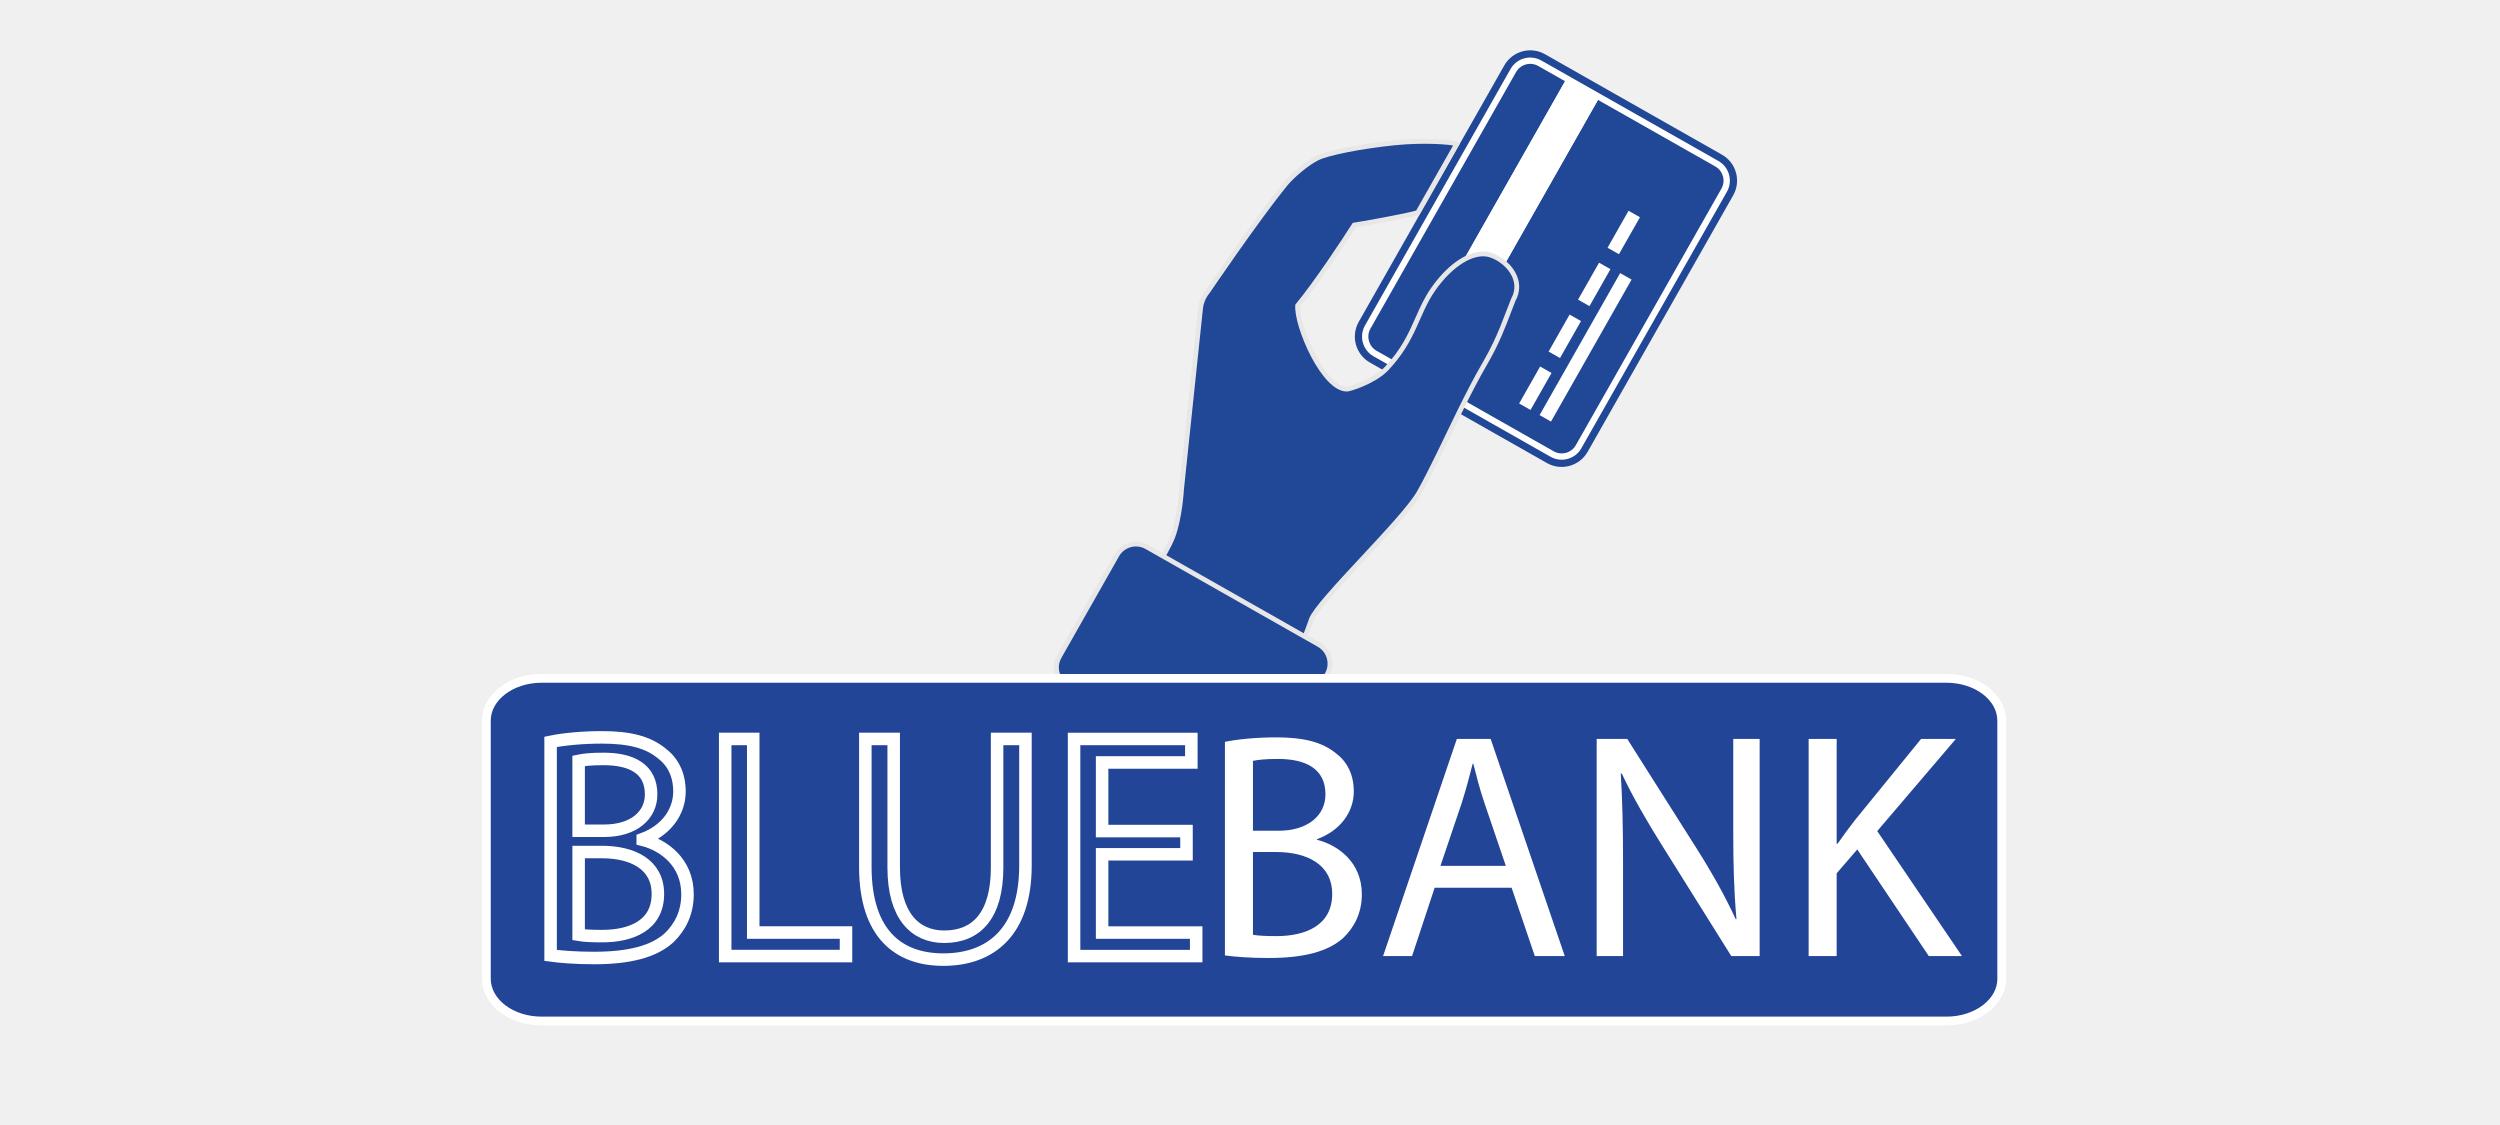
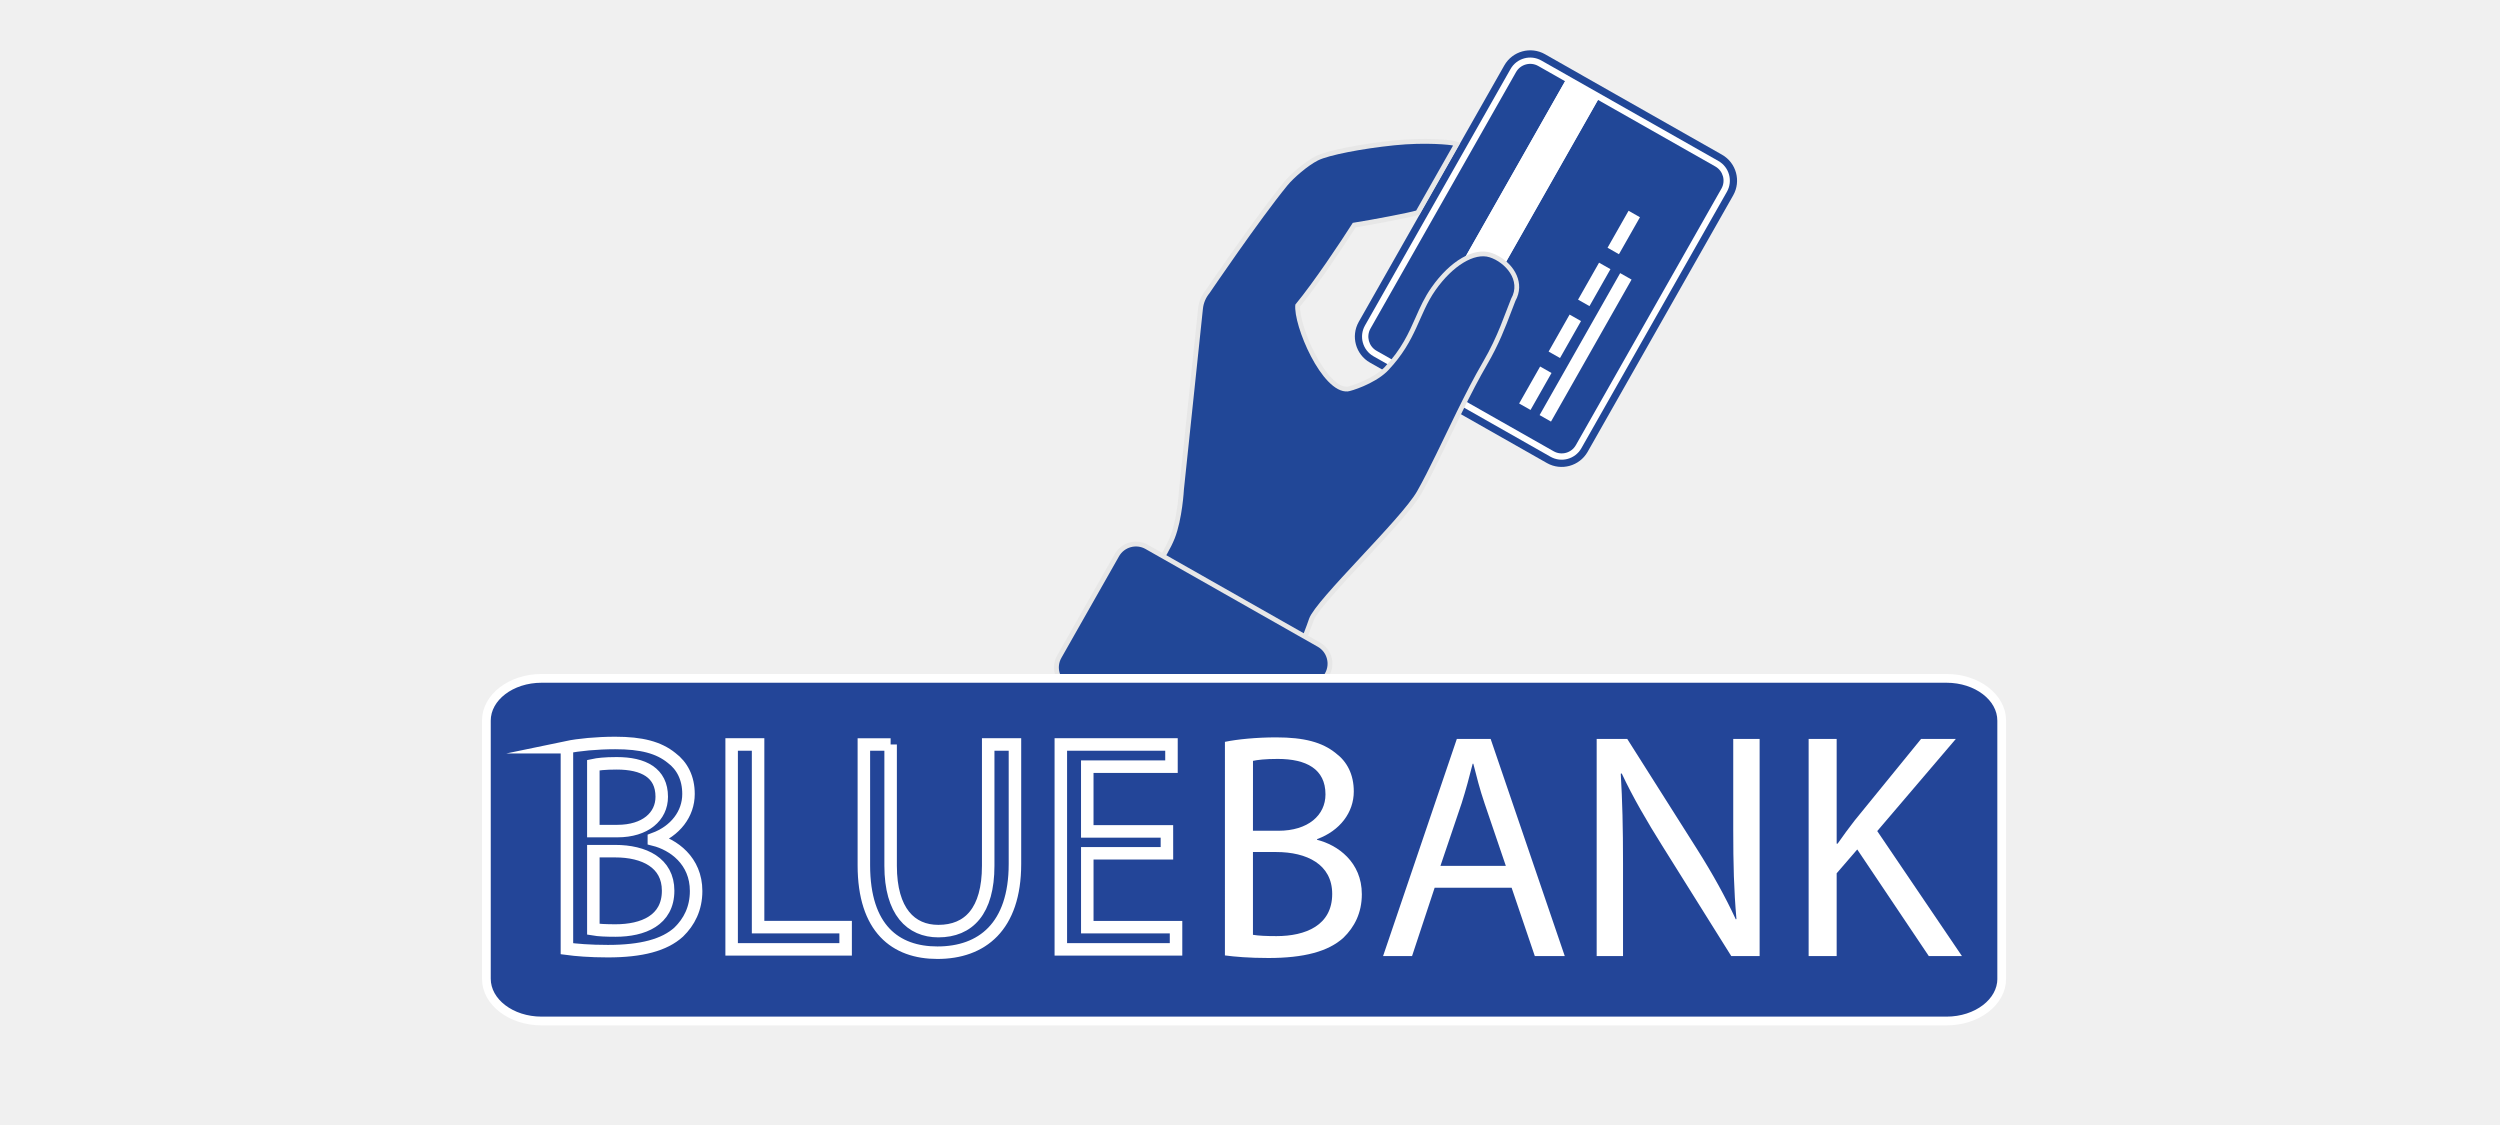
<svg xmlns="http://www.w3.org/2000/svg" version="1.1" id="Layer_1" x="0px" y="0px" width="200px" height="90px" viewBox="0 0 200 90" enable-background="new 0 0 200 90" xml:space="preserve">
  <g>
    <g>
      <g>
-         <path fill="#214797" d="M112.624,30.726l0.063,0.036l11.068,6.282c1.145,0.649,2.604,0.247,3.256-0.898l11.645-20.519     c0.648-1.144,0.246-2.603-0.898-3.252l-11.068-6.282l-0.063-0.036l-3.03-1.721c-1.146-0.649-2.604-0.247-3.254,0.897     l-11.646,20.519c-0.647,1.145-0.245,2.604,0.897,3.254L112.624,30.726z" />
+         <path fill="#214797" d="M112.624,30.726l0.063,0.036l11.067,6.282c1.146,0.649,2.604,0.247,3.257-0.898l11.645-20.519     c0.648-1.144,0.246-2.603-0.898-3.252l-11.068-6.282l-0.062-0.036l-3.029-1.721c-1.146-0.649-2.604-0.247-3.255,0.897     l-11.646,20.519c-0.647,1.145-0.245,2.604,0.896,3.254L112.624,30.726z" />
        <path fill="#FFFFFF" d="M124.043,36.541c0.867,0.492,1.973,0.187,2.465-0.68l11.645-20.519c0.492-0.866,0.188-1.971-0.68-2.463     L123.307,4.84c-0.865-0.492-1.972-0.187-2.463,0.679l-11.645,20.519c-0.492,0.867-0.188,1.972,0.679,2.464L124.043,36.541z" />
-         <path fill="#214797" d="M124.293,36.102c0.626,0.355,1.42,0.136,1.775-0.491l11.646-20.519c0.354-0.625,0.136-1.42-0.491-1.775     l-9.383-5.325l-12.931,22.784L124.293,36.102z M128.604,19.819l1.68-2.958l0.912,0.518l-1.68,2.958L128.604,19.819z      M126.245,23.972l1.679-2.958l0.913,0.518l-1.679,2.958L126.245,23.972z M123.889,28.125l1.678-2.958l0.914,0.518l-1.68,2.958     L123.889,28.125z M121.531,32.279l1.679-2.958l0.912,0.518l-1.679,2.958L121.531,32.279z M123.168,33.208l6.445-11.359     l0.912,0.518l-6.445,11.36L123.168,33.208z M121.283,5.768l-11.646,20.519c-0.354,0.626-0.136,1.422,0.489,1.777l2.153,1.222     L125.21,6.5l-2.151-1.221C122.434,4.924,121.639,5.143,121.283,5.768z" />
-         <rect x="106.959" y="17.125" transform="matrix(0.4935 -0.8697 0.8697 0.4935 44.5956 113.8551)" fill="#FFFFFF" width="26.196" height="3.023" />
+         <path fill="#214797" d="M124.293,36.102c0.626,0.355,1.42,0.136,1.775-0.491l11.646-20.519c0.354-0.625,0.136-1.42-0.491-1.775     l-9.383-5.325l-12.931,22.784L124.293,36.102z M128.604,19.819l1.681-2.958l0.911,0.518l-1.68,2.958L128.604,19.819z      M126.245,23.972l1.679-2.958l0.913,0.518l-1.679,2.958L126.245,23.972z M123.889,28.125l1.678-2.958l0.914,0.518l-1.68,2.958     L123.889,28.125z M121.531,32.279l1.679-2.958l0.912,0.518l-1.679,2.958L121.531,32.279z M123.168,33.208l6.445-11.359     l0.912,0.518l-6.445,11.36L123.168,33.208z M121.283,5.768l-11.646,20.519c-0.354,0.626-0.136,1.422,0.489,1.777l2.153,1.222     L125.21,6.5l-2.151-1.221C122.434,4.924,121.639,5.143,121.283,5.768z" />
+         <rect x="106.954" y="17.127" transform="matrix(-0.4935 0.8697 -0.8697 -0.4935 195.5103 -76.576)" fill="#FFFFFF" width="26.195" height="3.023" />
      </g>
-       <path fill="#E7E7E7" d="M113.412,17.213l0.145-0.046l3.254-5.732l-0.435-0.156c-0.231-0.083-2.362-0.299-4.872-0.04    c-2.734,0.281-5.357,0.806-6.234,1.248c-0.855,0.431-2.037,1.447-2.562,2.09c-2.226,2.721-6.036,8.321-6.261,8.652    c-0.336,0.411-0.542,0.905-0.597,1.431l-1.522,14.47l-0.001,0.01c-0.001,0.022-0.128,2.32-0.715,3.801    c-0.58,1.462-2.092,3.475-2.161,3.568l-4.395,5.521l14.124,8.017l3.744-9.935c0-0.002,0.062-0.184,0.178-0.493    c0.25-0.701,2.281-2.888,4.075-4.813c1.912-2.054,3.892-4.178,4.531-5.311c0.694-1.225,1.446-2.786,2.244-4.439    c0.306-0.632,0.621-1.286,0.938-1.934c0.825-1.688,1.467-2.908,2.078-3.956c0.951-1.632,1.483-3.042,1.912-4.175    c0.125-0.33,0.242-0.641,0.355-0.919c0.783-1.41-0.071-2.865-1.329-3.578c-0.201-0.115-0.408-0.207-0.614-0.273    c-1.396-0.45-3.271,0.639-4.773,2.774c-0.562,0.8-0.912,1.589-1.28,2.424c-0.546,1.23-1.108,2.503-2.449,3.93    c-0.042,0.046-0.09,0.092-0.131,0.13c-0.958,0.899-2.673,1.432-2.875,1.456c-0.187,0.014-0.394-0.042-0.611-0.167    c-0.723-0.41-1.563-1.549-2.254-3.046c-0.563-1.229-0.938-2.539-0.916-3.197c1.457-1.788,3.431-4.74,4.449-6.335    C109.975,17.938,112.855,17.391,113.412,17.213z" />
-       <path fill="#214797" d="M113.294,16.843l2.95-5.199c-0.148-0.054-2.182-0.28-4.7-0.02c-2.614,0.269-5.269,0.789-6.101,1.208    c-0.834,0.419-1.971,1.418-2.438,1.988c-2.297,2.81-6.249,8.64-6.249,8.64c-0.293,0.353-0.475,0.784-0.522,1.239l-1.521,14.46    c0,0-0.123,2.364-0.741,3.924c-0.618,1.558-2.216,3.664-2.216,3.664l-4.115,5.168l13.333,7.567l3.582-9.5    c0,0,0.062-0.185,0.176-0.498c0.545-1.522,7.373-7.958,8.638-10.185c0.956-1.685,2.03-4.031,3.172-6.353    c0.679-1.384,1.38-2.759,2.094-3.981c1.224-2.099,1.75-3.844,2.255-5.068c0.838-1.478-0.496-2.919-1.715-3.312    s-2.963,0.676-4.337,2.628c-1.373,1.951-1.479,3.964-3.762,6.391c-0.05,0.053-0.101,0.103-0.152,0.153    c-1.034,0.971-2.842,1.539-3.11,1.559c-2.06,0.157-4.377-5.324-4.188-6.948c1.496-1.815,3.595-4.967,4.595-6.54    C109.734,17.591,112.766,17.013,113.294,16.843z" />
+       <path fill="#E7E7E7" d="M113.412,17.213l0.145-0.046l3.254-5.732l-0.435-0.156c-0.231-0.083-2.362-0.299-4.872-0.04    c-2.734,0.281-5.357,0.806-6.234,1.248c-0.854,0.431-2.037,1.447-2.562,2.09c-2.226,2.721-6.036,8.321-6.261,8.652    c-0.336,0.411-0.542,0.905-0.597,1.431l-1.522,14.47l-0.001,0.01c-0.001,0.022-0.128,2.32-0.715,3.801    c-0.58,1.462-2.092,3.475-2.161,3.568l-4.395,5.521l14.124,8.018l3.744-9.936c0-0.002,0.062-0.184,0.178-0.492    c0.25-0.701,2.281-2.889,4.075-4.813c1.912-2.054,3.892-4.178,4.531-5.311c0.694-1.225,1.446-2.786,2.244-4.439    c0.306-0.632,0.621-1.286,0.938-1.934c0.824-1.688,1.467-2.908,2.077-3.956c0.951-1.632,1.483-3.042,1.912-4.175    c0.125-0.33,0.242-0.641,0.354-0.919c0.783-1.41-0.07-2.865-1.328-3.578c-0.201-0.115-0.408-0.207-0.614-0.273    c-1.396-0.45-3.271,0.639-4.772,2.774c-0.562,0.8-0.912,1.589-1.28,2.424c-0.546,1.23-1.108,2.503-2.449,3.93    c-0.042,0.046-0.09,0.092-0.131,0.13c-0.958,0.899-2.673,1.432-2.875,1.456c-0.187,0.014-0.394-0.042-0.611-0.167    c-0.723-0.41-1.563-1.549-2.254-3.046c-0.563-1.229-0.938-2.539-0.916-3.197c1.457-1.788,3.431-4.74,4.449-6.335    C109.975,17.938,112.855,17.391,113.412,17.213z" />
+       <path fill="#214797" d="M113.294,16.843l2.95-5.199c-0.148-0.054-2.182-0.28-4.7-0.02c-2.614,0.269-5.269,0.789-6.101,1.208    c-0.834,0.419-1.971,1.418-2.438,1.988c-2.297,2.81-6.249,8.64-6.249,8.64c-0.293,0.353-0.475,0.784-0.522,1.239l-1.521,14.46    c0,0-0.123,2.364-0.741,3.924c-0.618,1.558-2.216,3.664-2.216,3.664l-4.115,5.168l13.333,7.567l3.582-9.5    c0,0,0.062-0.186,0.176-0.498c0.545-1.522,7.373-7.958,8.638-10.186c0.956-1.685,2.03-4.031,3.172-6.353    c0.679-1.384,1.38-2.759,2.094-3.981c1.224-2.099,1.75-3.844,2.255-5.068c0.838-1.478-0.496-2.919-1.715-3.312    s-2.963,0.676-4.337,2.628c-1.373,1.951-1.479,3.964-3.762,6.391c-0.05,0.053-0.101,0.103-0.152,0.153    c-1.034,0.971-2.842,1.539-3.11,1.559c-2.06,0.157-4.377-5.324-4.188-6.948c1.496-1.815,3.596-4.967,4.596-6.54    C109.734,17.591,112.766,17.013,113.294,16.843z" />
      <g>
-         <path fill="#E7E7E7" d="M99.084,62.91c0.93,0.527,2.117,0.199,2.646-0.73l4.611-8.13c0.528-0.931,0.201-2.118-0.729-2.646     l-13.782-7.822c-0.931-0.528-2.118-0.201-2.646,0.729l-4.613,8.13c-0.528,0.931-0.201,2.117,0.729,2.646L99.084,62.91z" />
+         <path fill="#E7E7E7" d="M99.084,62.91c0.93,0.527,2.117,0.199,2.646-0.73l4.61-8.13c0.528-0.931,0.201-2.118-0.729-2.646     L91.83,43.582c-0.931-0.528-2.118-0.201-2.646,0.729l-4.613,8.13c-0.528,0.931-0.201,2.117,0.729,2.646L99.084,62.91z" />
        <path fill="#214797" d="M99.275,62.572c0.742,0.422,1.694,0.158,2.116-0.586l4.614-8.129c0.421-0.742,0.159-1.695-0.584-2.116     L91.64,43.919c-0.743-0.422-1.695-0.159-2.117,0.584l-4.614,8.13c-0.421,0.742-0.158,1.694,0.584,2.116L99.275,62.572z" />
      </g>
      <circle fill="#E7E7E7" cx="100.695" cy="56.218" r="1.839" />
      <circle fill="#214797" cx="100.695" cy="56.218" r="1.454" />
    </g>
-     <path fill="#234598" stroke="#FFFFFF" stroke-width="0.7" stroke-miterlimit="10" d="M160.139,78.299   c0,1.867-1.979,3.381-4.416,3.381H43.325c-2.438,0-4.415-1.514-4.415-3.381V57.65c0-1.867,1.977-3.381,4.415-3.381h112.397   c2.438,0,4.414,1.514,4.414,3.381v20.647L160.139,78.299L160.139,78.299z" />
+     <path fill="#234598" stroke="#FFFFFF" stroke-width="0.7" stroke-miterlimit="10" d="M160.139,78.299   c0,1.867-1.979,3.381-4.416,3.381H43.325c-2.438,0-4.415-1.514-4.415-3.381V57.65c0-1.867,1.977-3.381,4.415-3.381h112.397   c2.438,0,4.414,1.514,4.414,3.381v20.646L160.139,78.299L160.139,78.299z" />
    <g>
      <g>
        <g enable-background="new    ">
-           <path fill="none" stroke="#FFFFFF" stroke-miterlimit="10" d="M44.048,59.348c0.979-0.205,2.526-0.359,4.098-0.359      c2.242,0,3.685,0.387,4.768,1.263c0.902,0.67,1.443,1.701,1.443,3.065c0,1.677-1.108,3.146-2.938,3.814v0.053      c1.649,0.412,3.582,1.777,3.582,4.354c0,1.495-0.593,2.629-1.469,3.479c-1.211,1.107-3.17,1.623-6.005,1.623      c-1.546,0-2.732-0.104-3.479-0.207V59.348z M46.291,66.461h2.036c2.371,0,3.763-1.236,3.763-2.912      c0-2.035-1.546-2.835-3.814-2.835c-1.031,0-1.624,0.077-1.985,0.154V66.461z M46.291,74.785      c0.438,0.076,1.083,0.104,1.881,0.104c2.32,0,4.459-0.851,4.459-3.375c0-2.371-2.036-3.352-4.484-3.352h-1.856V74.785z" />
-           <path fill="none" stroke="#FFFFFF" stroke-miterlimit="10" d="M58.016,59.116h2.242v15.487h7.422v1.883h-9.665L58.016,59.116      L58.016,59.116z" />
-           <path fill="none" stroke="#FFFFFF" stroke-miterlimit="10" d="M71.495,59.116v10.282c0,3.893,1.727,5.541,4.046,5.541      c2.577,0,4.227-1.7,4.227-5.541V59.116h2.268v10.128c0,5.335-2.809,7.525-6.572,7.525c-3.557,0-6.237-2.037-6.237-7.422V59.116      H71.495z" />
-           <path fill="none" stroke="#FFFFFF" stroke-miterlimit="10" d="M94.921,68.343h-6.752v6.263h7.525v1.881h-9.768V59.117h9.381      v1.881h-7.139v5.488h6.752L94.921,68.343L94.921,68.343z" />
+           <path fill="none" stroke="#FFFFFF" stroke-miterlimit="10" d="M45.352,59.776c0.924-0.193,2.384-0.338,3.867-0.338      c2.116,0,3.478,0.364,4.5,1.19c0.851,0.633,1.361,1.606,1.361,2.893c0,1.582-1.045,2.968-2.771,3.599v0.05      c1.556,0.389,3.38,1.677,3.38,4.109c0,1.41-0.56,2.479-1.386,3.282c-1.144,1.045-2.992,1.532-5.667,1.532      c-1.458,0-2.577-0.099-3.282-0.194V59.776z M47.468,66.487h1.921c2.237,0,3.55-1.166,3.55-2.746      c0-1.922-1.458-2.676-3.599-2.676c-0.973,0-1.532,0.073-1.873,0.146V66.487z M47.468,74.343      c0.413,0.071,1.021,0.099,1.775,0.099c2.189,0,4.207-0.803,4.207-3.186c0-2.237-1.921-3.163-4.231-3.163h-1.751V74.343z" />
+           <path fill="none" stroke="#FFFFFF" stroke-miterlimit="10" d="M58.532,59.558h2.115v14.614h7.003v1.776h-9.119L58.532,59.558      L58.532,59.558z" />
+           <path fill="none" stroke="#FFFFFF" stroke-miterlimit="10" d="M71.25,59.558v9.703c0,3.672,1.63,5.228,3.818,5.228      c2.431,0,3.988-1.604,3.988-5.228v-9.703h2.14v9.558c0,5.033-2.651,7.1-6.202,7.1c-3.356,0-5.885-1.922-5.885-7.002v-9.655      H71.25z" />
+           <path fill="none" stroke="#FFFFFF" stroke-miterlimit="10" d="M93.354,68.264h-6.371v5.909h7.1v1.775h-9.217v-16.39h8.852v1.775      h-6.736v5.179h6.371L93.354,68.264L93.354,68.264z" />
        </g>
        <g enable-background="new    ">
-           <path fill="#FFFFFF" d="M97.994,59.348c0.979-0.205,2.525-0.359,4.098-0.359c2.242,0,3.686,0.387,4.768,1.263      c0.902,0.67,1.443,1.701,1.443,3.065c0,1.677-1.107,3.146-2.938,3.814v0.053c1.648,0.412,3.582,1.777,3.582,4.354      c0,1.495-0.594,2.629-1.469,3.479c-1.213,1.107-3.17,1.623-6.006,1.623c-1.547,0-2.731-0.104-3.479-0.207L97.994,59.348      L97.994,59.348z M100.236,66.461h2.036c2.371,0,3.765-1.236,3.765-2.912c0-2.035-1.547-2.835-3.813-2.835      c-1.031,0-1.625,0.077-1.986,0.154L100.236,66.461L100.236,66.461z M100.236,74.785c0.438,0.076,1.083,0.104,1.881,0.104      c2.32,0,4.459-0.851,4.459-3.375c0-2.371-2.036-3.352-4.484-3.352h-1.856V74.785z" />
-           <path fill="#FFFFFF" d="M114.771,71.021l-1.806,5.465h-2.319l5.901-17.37h2.706l5.928,17.37h-2.396l-1.856-5.465H114.771z       M120.467,69.271l-1.701-5c-0.387-1.135-0.645-2.166-0.901-3.17h-0.052c-0.258,1.029-0.541,2.086-0.877,3.144l-1.701,5.026      H120.467z" />
-           <path fill="#FFFFFF" d="M127.734,76.486v-17.37h2.447l5.566,8.788c1.288,2.035,2.294,3.865,3.118,5.644l0.052-0.024      c-0.206-2.319-0.257-4.434-0.257-7.14v-7.268h2.112v17.37h-2.269l-5.515-8.814c-1.213-1.934-2.371-3.917-3.248-5.798      l-0.077,0.024c0.129,2.19,0.181,4.278,0.181,7.166v7.422H127.734z" />
-           <path fill="#FFFFFF" d="M144.691,59.116h2.242v8.376h0.076c0.465-0.67,0.928-1.289,1.366-1.855l5.31-6.521h2.782l-6.288,7.37      l6.778,10h-2.653l-5.724-8.53l-1.647,1.907v6.623h-2.242V59.116z" />
+           <path fill="#FFFFFF" d="M97.994,59.348c0.979-0.205,2.525-0.358,4.098-0.358c2.242,0,3.686,0.387,4.768,1.263      c0.902,0.67,1.443,1.701,1.443,3.064c0,1.678-1.107,3.146-2.938,3.814v0.053c1.648,0.412,3.582,1.777,3.582,4.354      c0,1.495-0.594,2.629-1.469,3.479c-1.213,1.106-3.17,1.623-6.006,1.623c-1.548,0-2.731-0.104-3.479-0.207L97.994,59.348      L97.994,59.348z M100.236,66.461h2.036c2.371,0,3.766-1.236,3.766-2.912c0-2.035-1.547-2.835-3.812-2.835      c-1.031,0-1.625,0.077-1.987,0.154L100.236,66.461L100.236,66.461z M100.236,74.785c0.438,0.076,1.083,0.104,1.881,0.104      c2.32,0,4.459-0.851,4.459-3.375c0-2.371-2.036-3.352-4.484-3.352h-1.856V74.785z" />
+           <path fill="#FFFFFF" d="M114.771,71.021l-1.807,5.465h-2.318l5.9-17.37h2.706l5.929,17.37h-2.396l-1.855-5.465H114.771z       M120.467,69.271l-1.701-5c-0.387-1.135-0.645-2.166-0.9-3.17h-0.053c-0.258,1.028-0.541,2.086-0.877,3.144l-1.701,5.026      H120.467z" />
+           <path fill="#FFFFFF" d="M127.734,76.486v-17.37h2.447l5.565,8.788c1.288,2.035,2.294,3.865,3.118,5.644l0.052-0.024      c-0.206-2.318-0.257-4.434-0.257-7.14v-7.268h2.111v17.37h-2.269l-5.515-8.814c-1.213-1.934-2.371-3.917-3.248-5.798      l-0.077,0.024c0.129,2.189,0.181,4.277,0.181,7.166v7.422H127.734z" />
+           <path fill="#FFFFFF" d="M144.691,59.116h2.242v8.376h0.075c0.466-0.67,0.929-1.289,1.366-1.855l5.311-6.521h2.781l-6.287,7.37      l6.777,10h-2.652l-5.725-8.53l-1.646,1.907v6.623h-2.242V59.116z" />
        </g>
      </g>
    </g>
  </g>
</svg>
